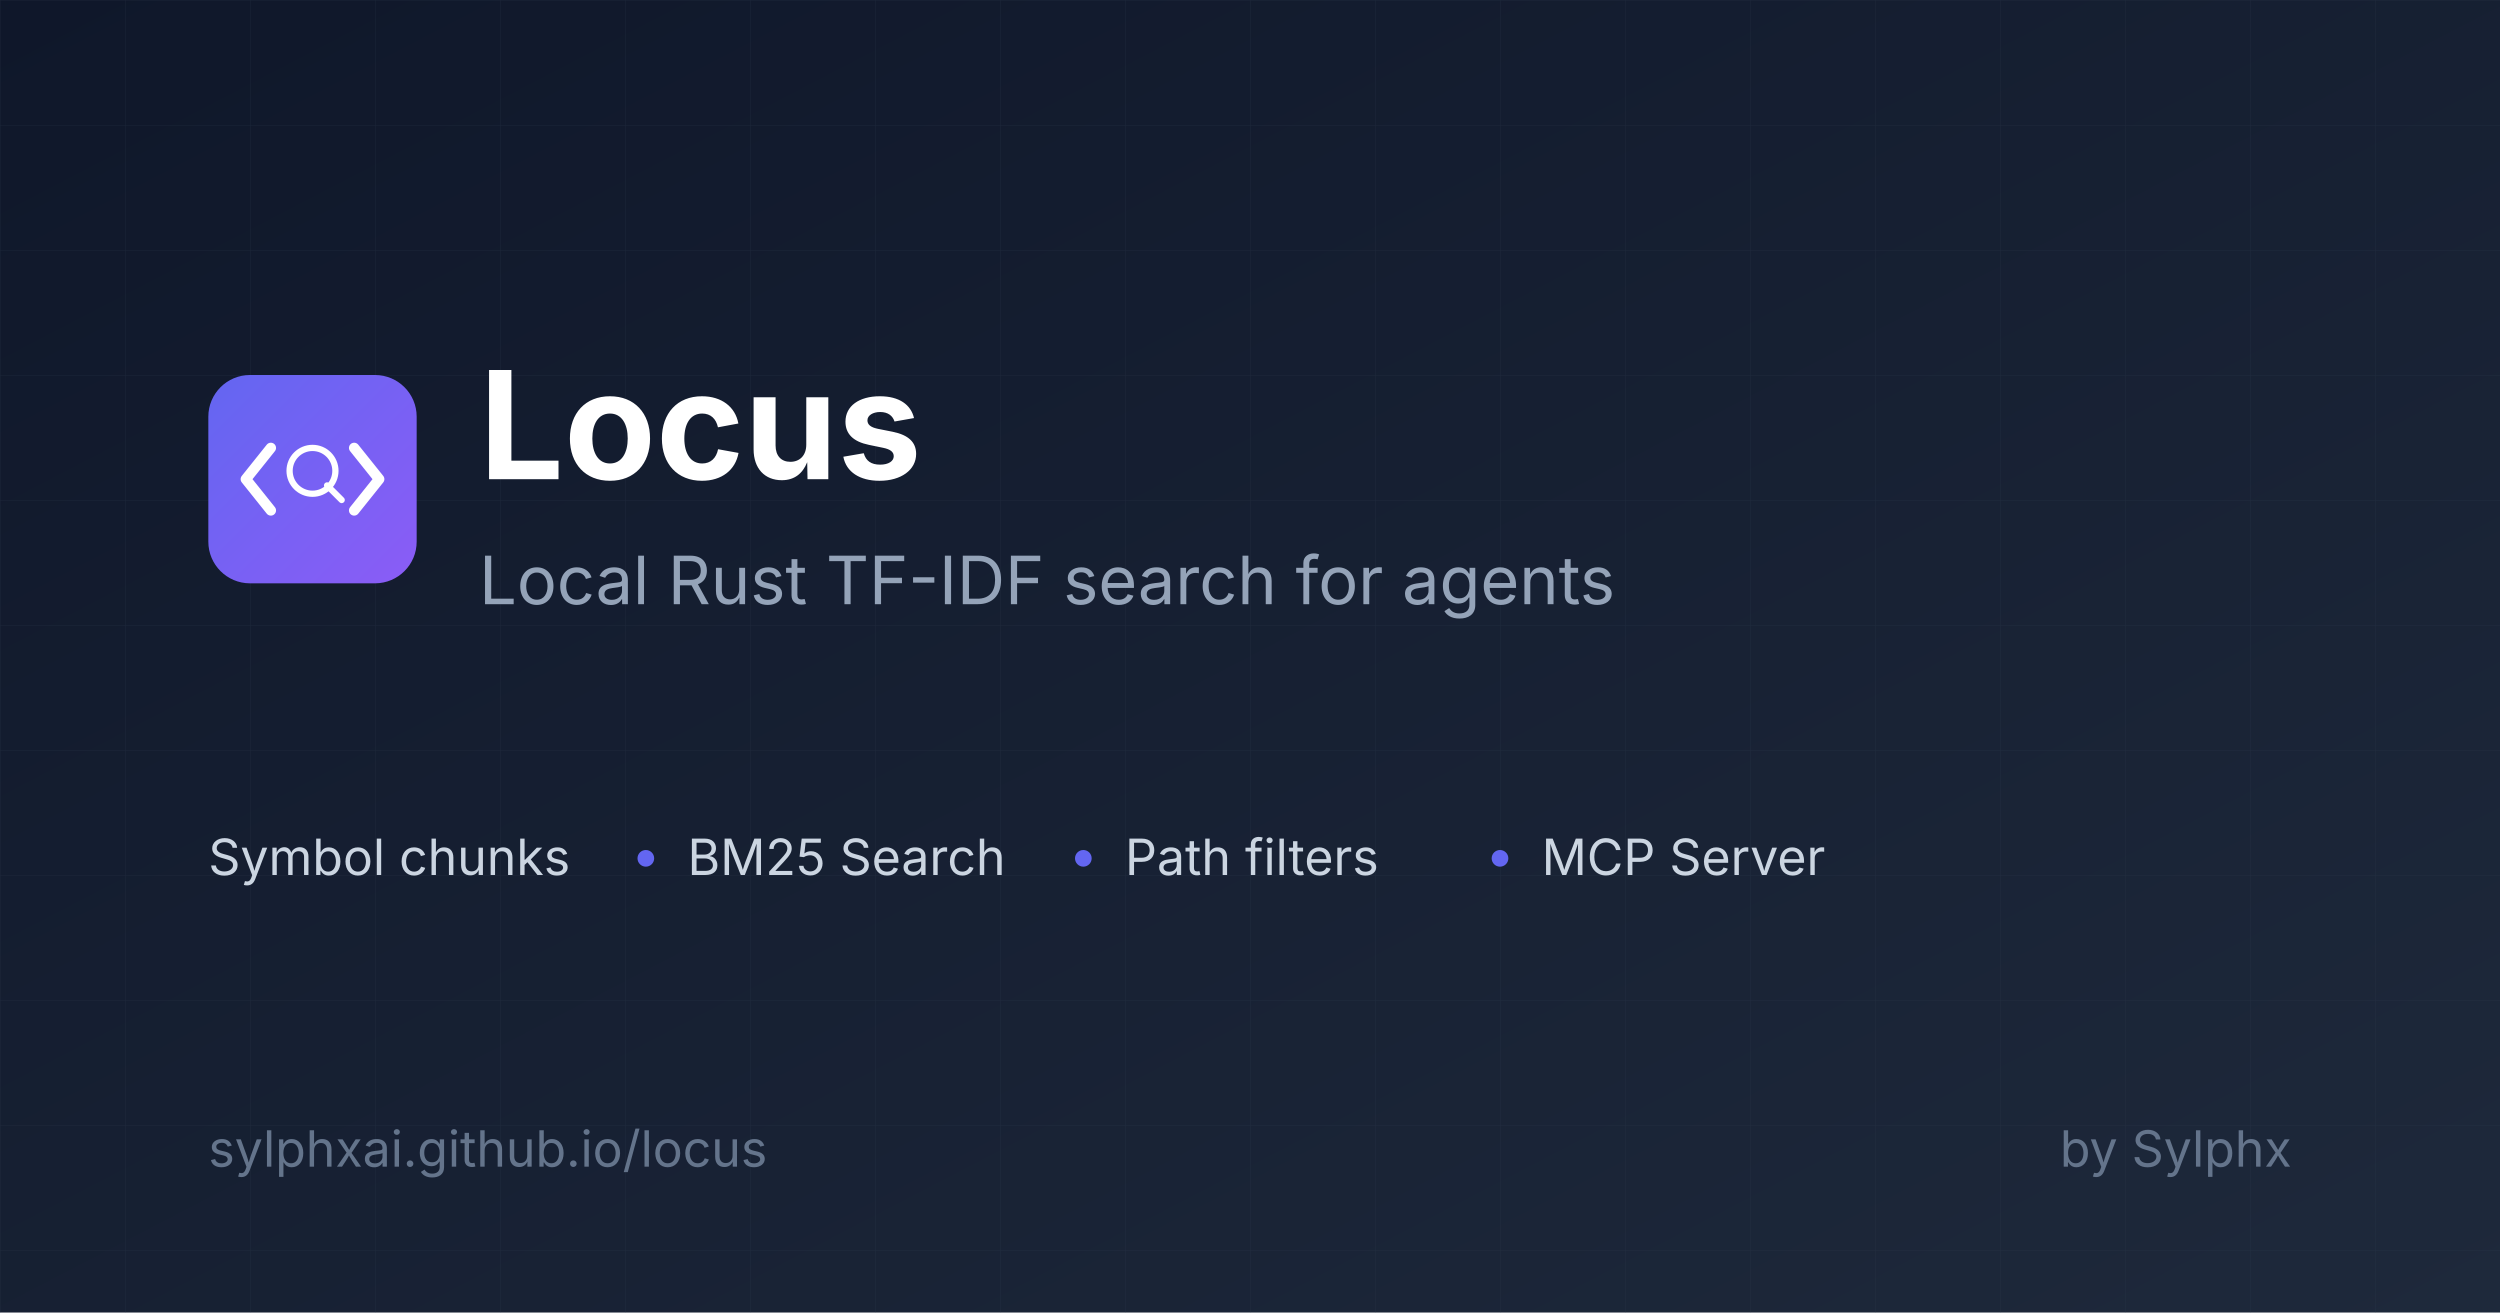
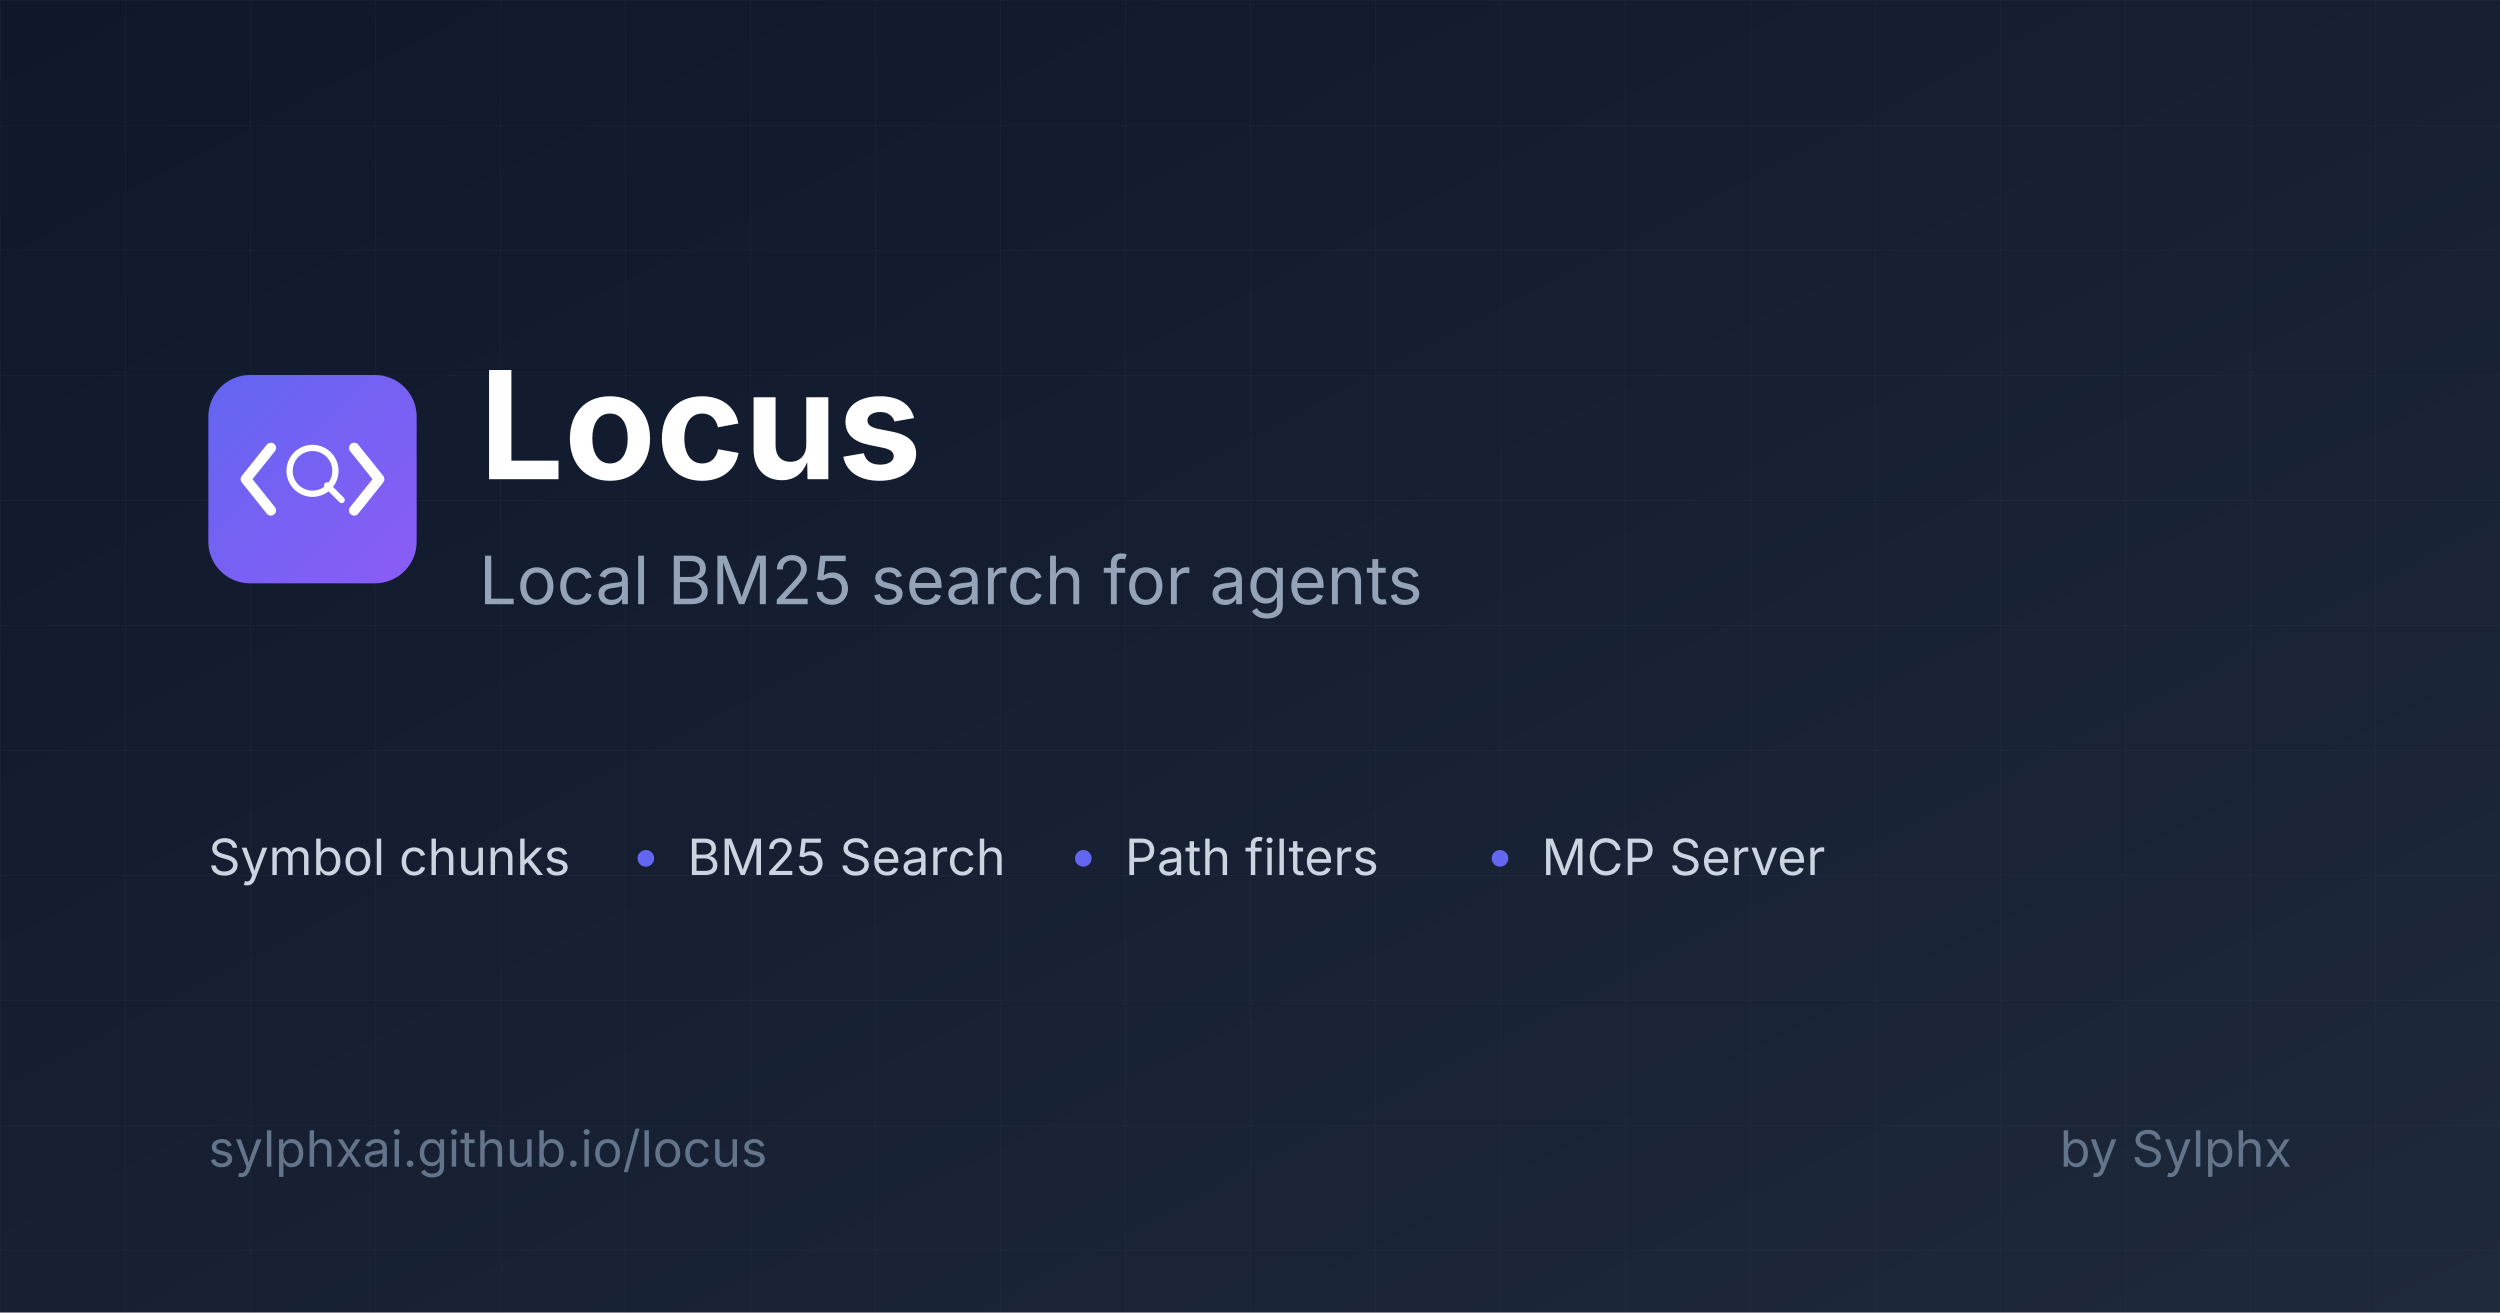
<svg xmlns="http://www.w3.org/2000/svg" width="1200" height="630" viewBox="0 0 1200 630">
  <defs>
    <linearGradient id="bgGrad" x1="0%" y1="0%" x2="100%" y2="100%">
      <stop offset="0%" style="stop-color:#0f172a;stop-opacity:1" />
      <stop offset="100%" style="stop-color:#1e293b;stop-opacity:1" />
    </linearGradient>
    <linearGradient id="accentGrad" x1="0%" y1="0%" x2="100%" y2="100%">
      <stop offset="0%" style="stop-color:#6366f1;stop-opacity:1" />
      <stop offset="100%" style="stop-color:#8b5cf6;stop-opacity:1" />
    </linearGradient>
  </defs>
  <rect width="1200" height="630" fill="url(#bgGrad)" />
  <pattern id="grid" width="60" height="60" patternUnits="userSpaceOnUse">
    <path d="M 60 0 L 0 0 0 60" fill="none" stroke="#334155" stroke-width="0.5" opacity="0.3" />
  </pattern>
  <rect width="1200" height="630" fill="url(#grid)" />
  <g transform="translate(100, 180)">
    <rect width="100" height="100" rx="20" fill="url(#accentGrad)" />
    <path d="M30 35 L18 50 L30 65" stroke="white" stroke-width="5" stroke-linecap="round" stroke-linejoin="round" fill="none" />
    <path d="M70 35 L82 50 L70 65" stroke="white" stroke-width="5" stroke-linecap="round" stroke-linejoin="round" fill="none" />
    <circle cx="50" cy="46" r="11" stroke="white" stroke-width="3" fill="none" />
    <line x1="57" y1="53" x2="64" y2="60" stroke="white" stroke-width="3" stroke-linecap="round" />
  </g>
  <text x="230" y="230" font-family="system-ui, -apple-system, sans-serif" font-size="72" font-weight="700" fill="white">Locus</text>
-   <text x="230" y="290" font-family="system-ui, -apple-system, sans-serif" font-size="32" fill="#94a3b8">Local Rust TF-IDF search for agents</text>
+   <text x="230" y="290" font-family="system-ui, -apple-system, sans-serif" font-size="32" fill="#94a3b8">Local BM25 search for agents</text>
  <g transform="translate(100, 420)" font-family="system-ui, -apple-system, sans-serif" font-size="24" fill="#cbd5e1">
    <text x="0" y="0">Symbol chunks</text>
    <circle cx="210" cy="-8" r="4" fill="#6366f1" />
    <text x="230" y="0">BM25 Search</text>
    <circle cx="420" cy="-8" r="4" fill="#6366f1" />
    <text x="440" y="0">Path filters</text>
    <circle cx="620" cy="-8" r="4" fill="#6366f1" />
    <text x="640" y="0">MCP Server</text>
  </g>
  <text x="100" y="560" font-family="system-ui, -apple-system, sans-serif" font-size="24" fill="#64748b">sylphxai.github.io/locus</text>
  <text x="1100" y="560" font-family="system-ui, -apple-system, sans-serif" font-size="24" fill="#64748b" text-anchor="end">by Sylphx</text>
</svg>
